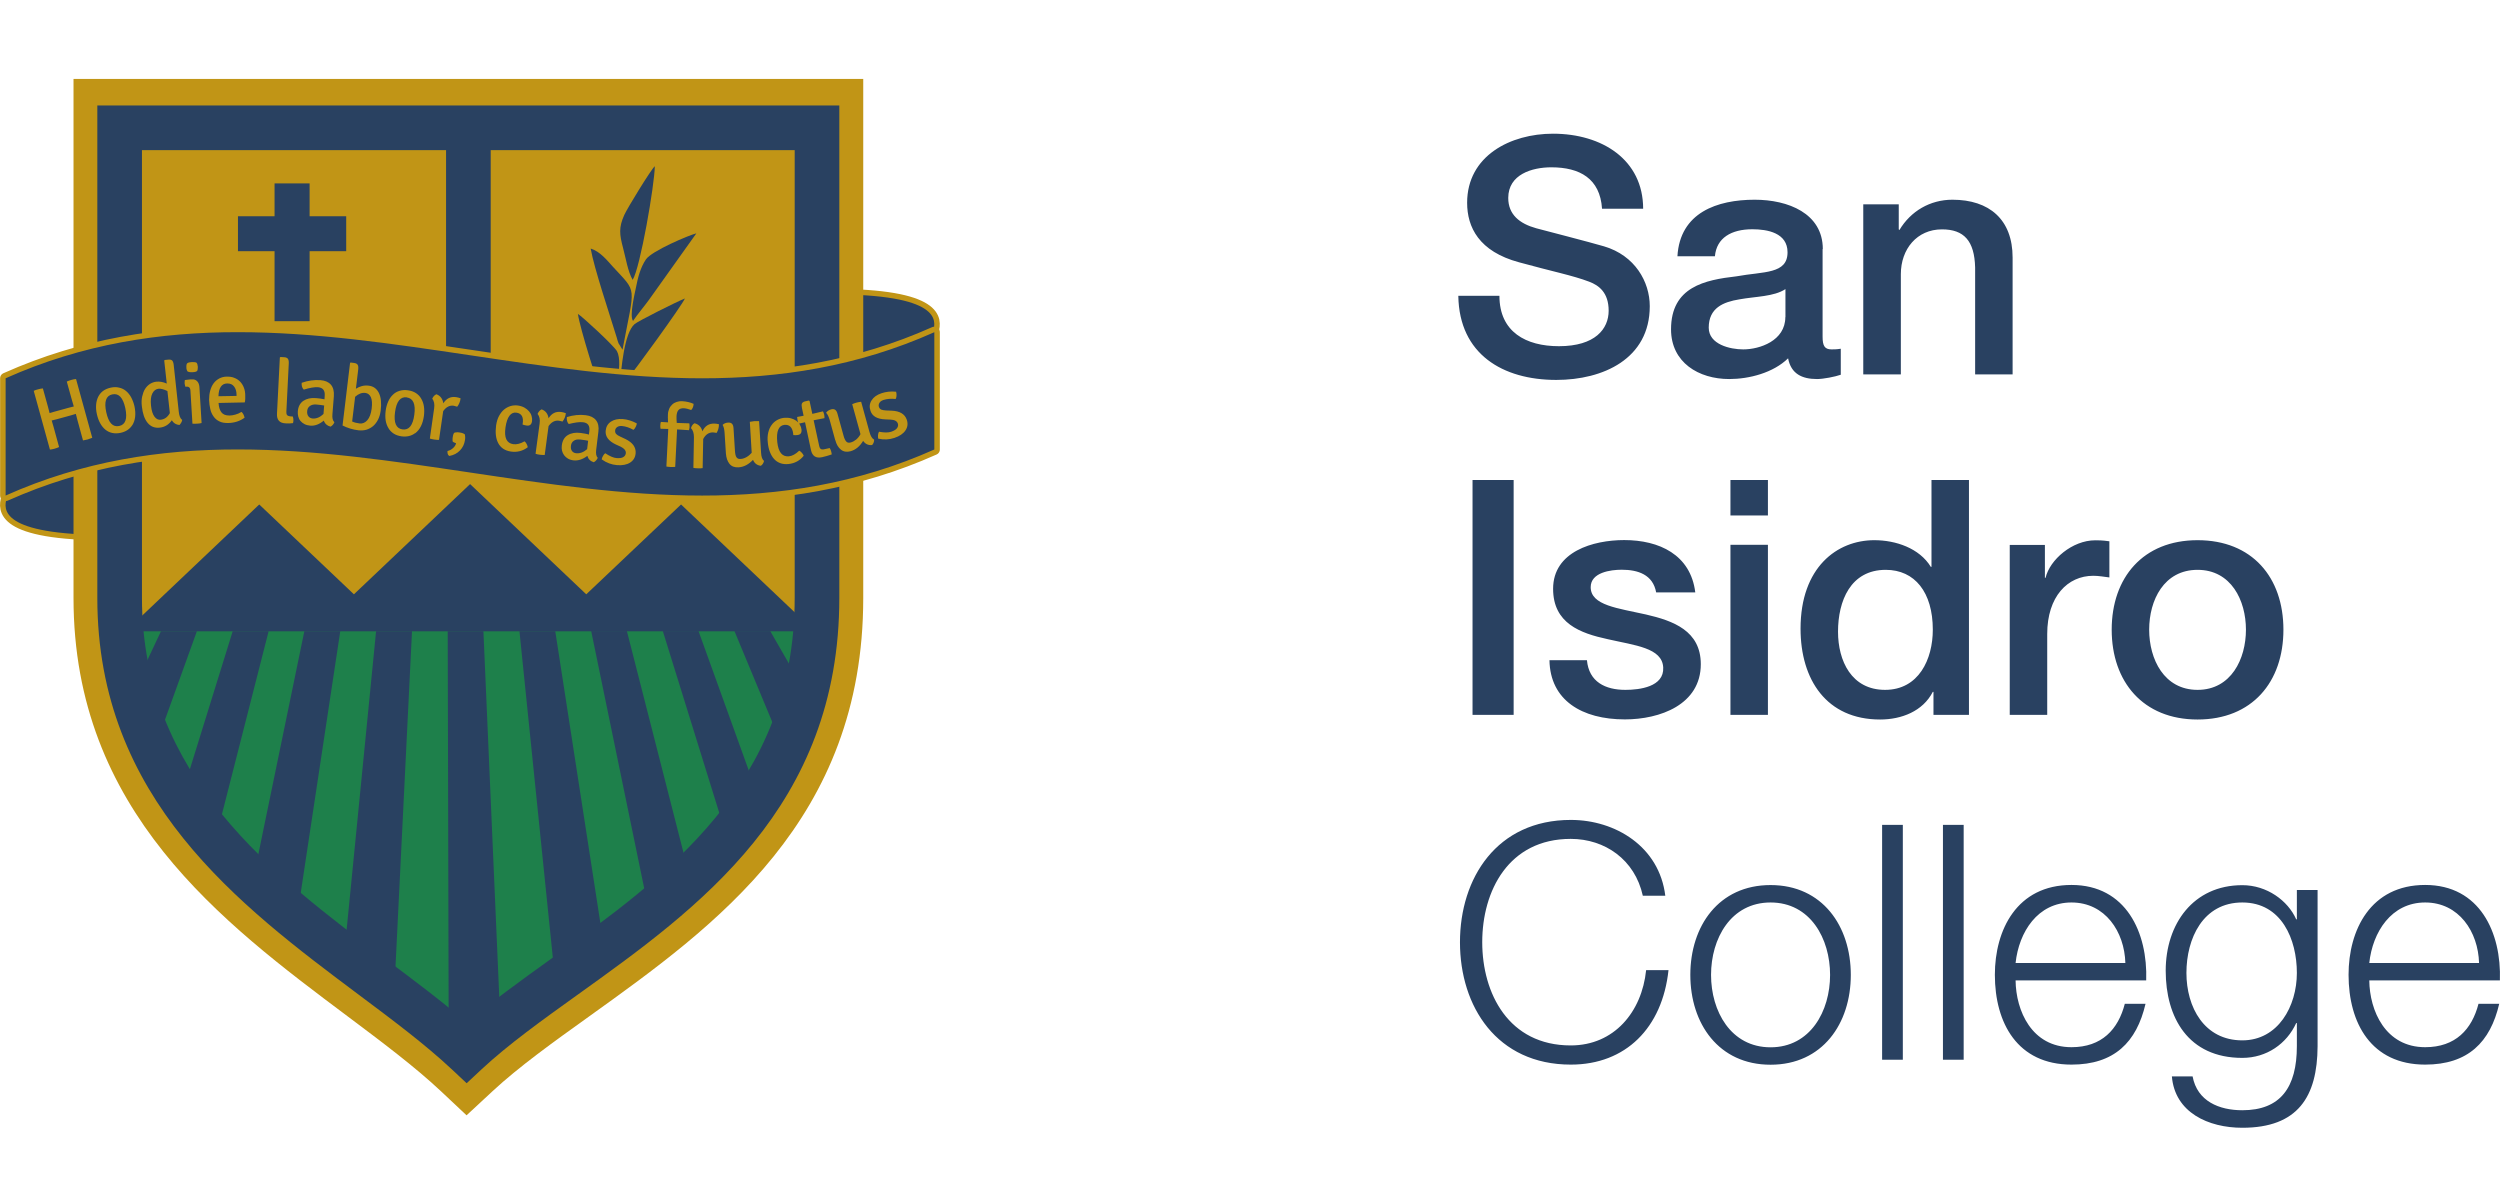
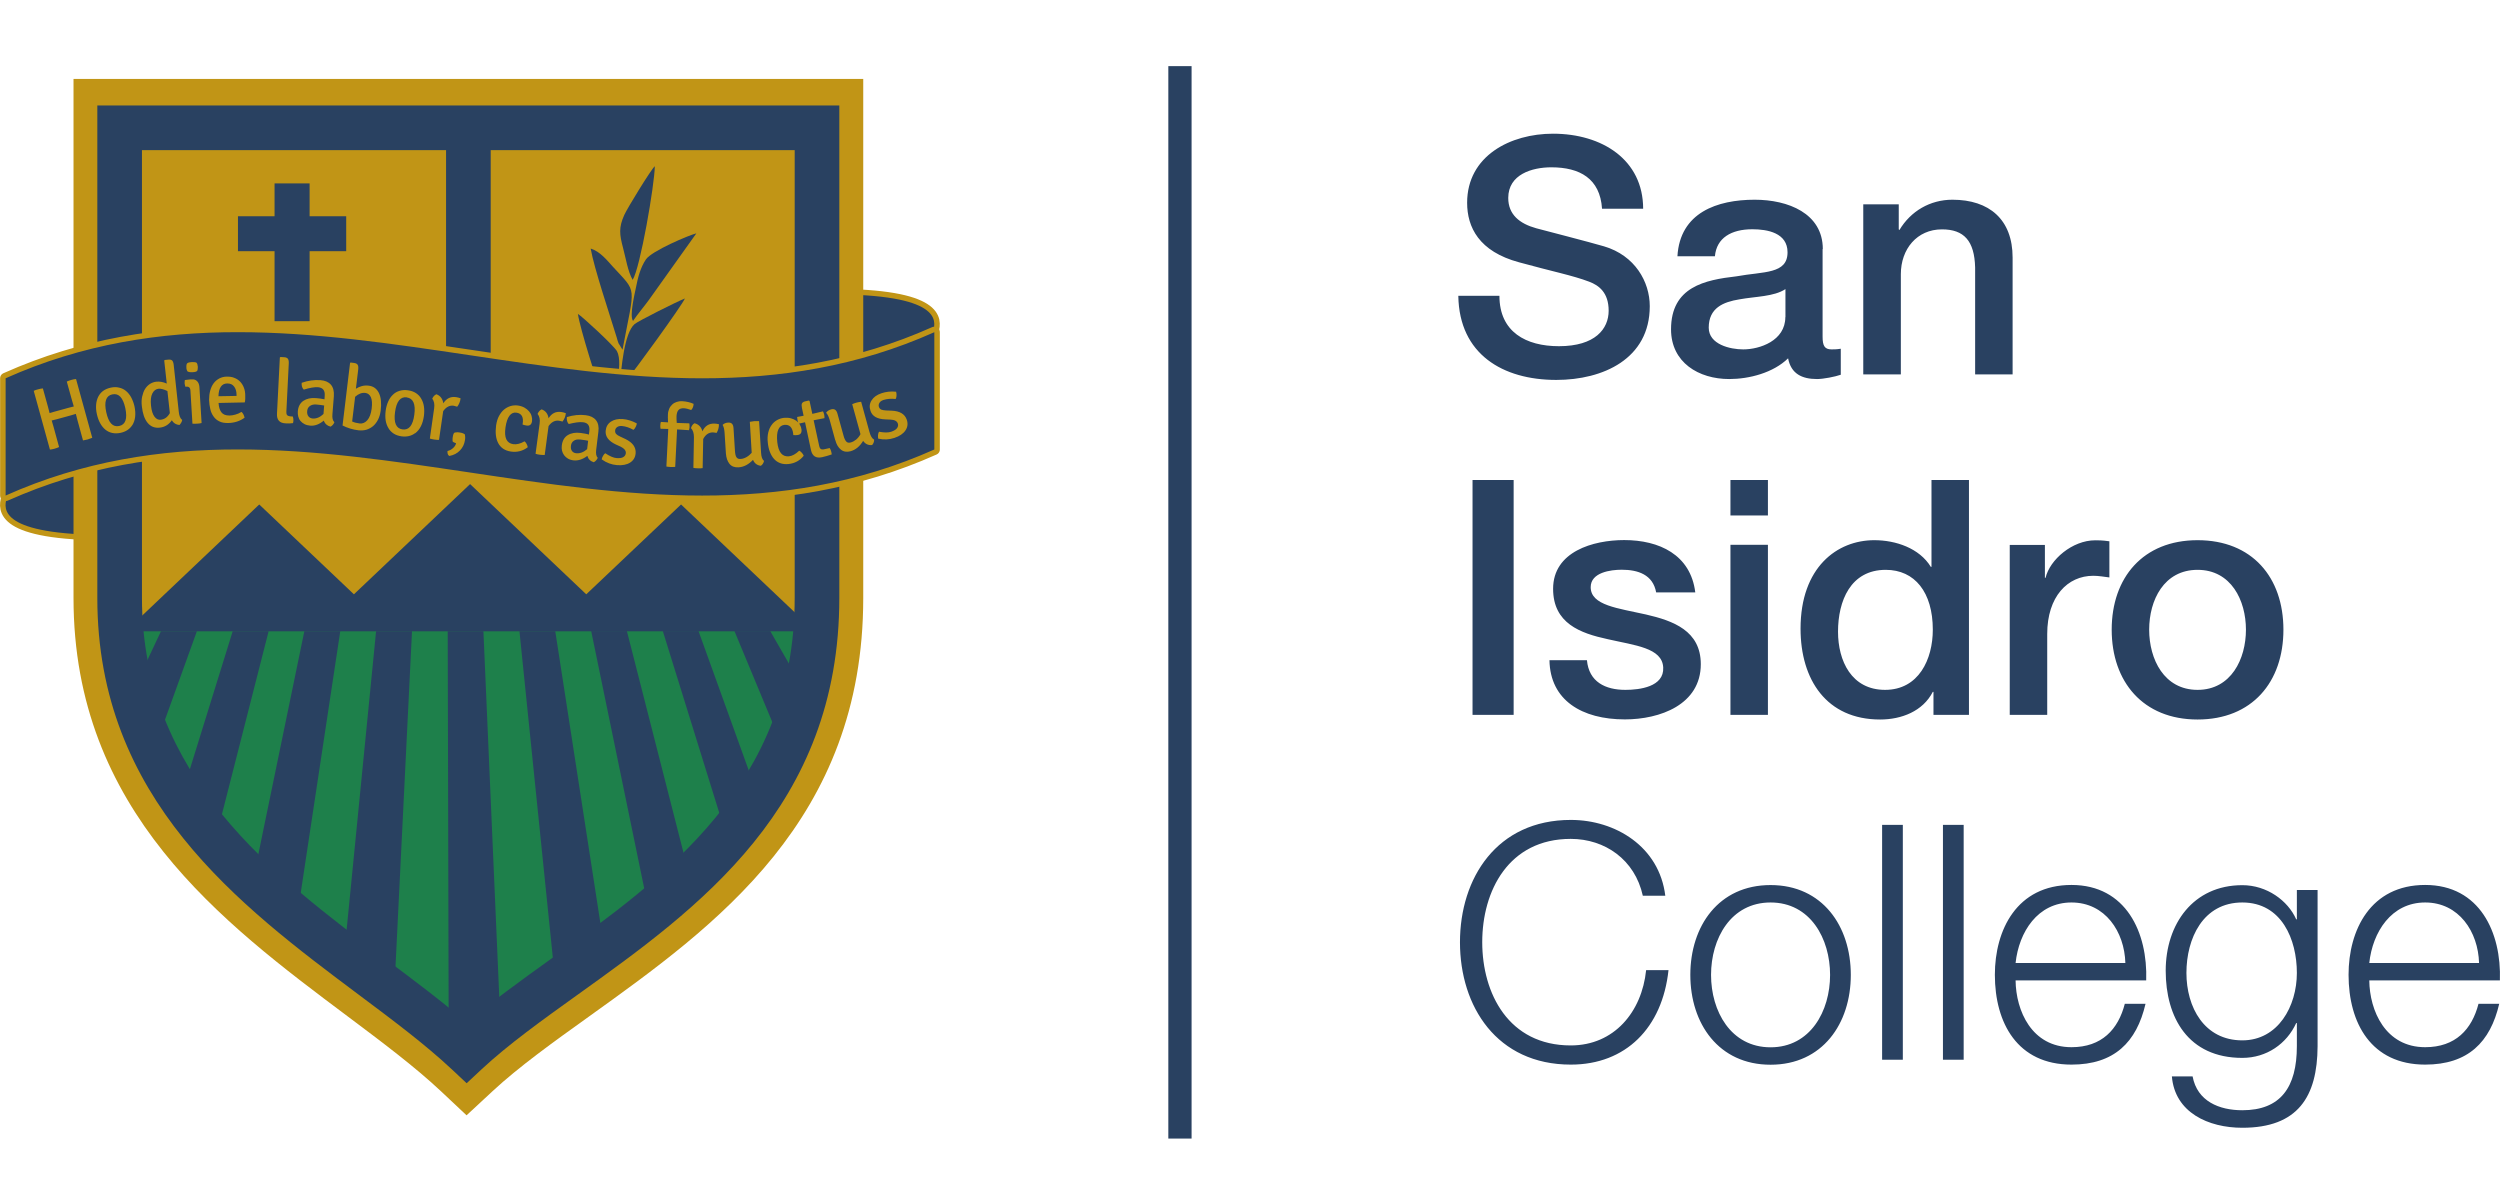
<svg xmlns="http://www.w3.org/2000/svg" id="Capa_2" data-name="Capa 2" viewBox="0 0 226.82 108.35">
  <defs>
    <style>
      .cls-1, .cls-2, .cls-3, .cls-4, .cls-5 {
        stroke-width: 0px;
      }

      .cls-1, .cls-5 {
        fill: #294161;
      }

      .cls-2 {
        fill: #1e804b;
      }

      .cls-2, .cls-4, .cls-5 {
        fill-rule: evenodd;
      }

      .cls-6 {
        fill: none;
        stroke: #c19516;
        stroke-linejoin: round;
      }

      .cls-3, .cls-4 {
        fill: #c19516;
      }
    </style>
  </defs>
  <g id="Capa_1-2" data-name="Capa 1">
    <g>
      <g>
        <path class="cls-1" d="M199.38,65.28c4.95,0,7.79-3.4,7.79-8.15s-2.84-8.12-7.79-8.12-7.79,3.4-7.79,8.12,2.84,8.15,7.79,8.15M199.38,62.59c-3.04,0-4.39-2.78-4.39-5.46s1.34-5.43,4.39-5.43,4.39,2.78,4.39,5.43-1.34,5.46-4.39,5.46ZM182.34,64.86h3.4v-7.34c0-3.4,1.85-5.28,4.18-5.28.48,0,.98.09,1.46.15v-3.28c-.3-.03-.51-.09-1.28-.09-2.09,0-4.12,1.76-4.51,3.4h-.06v-2.98h-3.19v15.43ZM178.64,43.55h-3.4v7.88h-.06c-1.04-1.7-3.19-2.42-5.13-2.42-3.37,0-6.69,2.45-6.69,8.03,0,4.63,2.36,8.24,7.22,8.24,1.94,0,3.88-.75,4.78-2.51h.06v2.09h3.22v-21.31ZM166.76,57.31c0-2.78,1.13-5.61,4.33-5.61,2.63,0,4.27,2.03,4.27,5.43,0,2.69-1.28,5.46-4.33,5.46s-4.27-2.63-4.27-5.28ZM157,46.77h3.4v-3.22h-3.4v3.22ZM157,64.86h3.4v-15.43h-3.4v15.43ZM140.58,59.9c.06,3.64,2.95,5.37,6.84,5.37,3.19,0,6.89-1.34,6.89-5.01,0-3.04-2.51-3.94-4.98-4.51-2.51-.57-5.01-.81-5.01-2.48,0-1.34,1.82-1.58,2.81-1.58,1.49,0,2.84.45,3.13,2.06h3.55c-.42-3.43-3.28-4.75-6.45-4.75-2.81,0-6.45,1.04-6.45,4.42,0,3.13,2.45,4.03,4.95,4.57,2.48.57,4.95.78,5.04,2.57.09,1.76-2.15,2.03-3.43,2.03-1.82,0-3.31-.72-3.49-2.69h-3.4ZM133.6,64.86h3.73v-21.31h-3.73v21.31ZM169.06,33.97h3.4v-9.1c0-2.27,1.46-4.06,3.73-4.06,2,0,2.95,1.04,3.01,3.46v9.7h3.4v-10.6c0-3.46-2.12-5.25-5.46-5.25-2.03,0-3.79,1.04-4.81,2.75l-.06-.06v-2.27h-3.22v15.43ZM165.38,22.6c0-3.25-3.16-4.48-6.18-4.48-3.4,0-6.78,1.16-7.01,5.13h3.4c.15-1.67,1.49-2.45,3.4-2.45,1.37,0,3.19.33,3.19,2.09,0,2-2.18,1.73-4.63,2.18-2.87.33-5.94.95-5.94,4.81,0,3.01,2.51,4.51,5.28,4.51,1.82,0,4-.57,5.34-1.88.27,1.4,1.25,1.88,2.63,1.88.57,0,1.64-.21,2.15-.39v-2.36c-.36.06-.63.06-.84.06-.63,0-.81-.33-.81-1.16v-7.94ZM161.98,28.77c0,2.15-2.33,2.93-3.82,2.93-1.19,0-3.13-.45-3.13-1.97,0-1.79,1.31-2.33,2.78-2.57,1.49-.27,3.13-.24,4.18-.93v2.54ZM132.31,26.86c.09,5.28,4.03,7.61,8.89,7.61,4.24,0,8.48-1.91,8.48-6.69,0-2.21-1.34-4.6-4.15-5.43-1.1-.33-5.82-1.55-6.15-1.64-1.52-.42-2.54-1.25-2.54-2.75,0-2.15,2.18-2.78,3.91-2.78,2.57,0,4.42,1.01,4.6,3.76h3.73c0-4.45-3.73-6.81-8.18-6.81-3.85,0-7.79,2-7.79,6.27,0,2.21,1.07,4.42,4.72,5.4,2.93.81,4.87,1.19,6.36,1.76.87.33,1.76.98,1.76,2.63s-1.22,3.22-4.51,3.22c-2.98,0-5.4-1.28-5.4-4.57h-3.73Z" />
        <path class="cls-1" d="M214.96,87.37c.3-2.81,2-5.49,5.07-5.49s4.81,2.66,4.89,5.49h-9.97ZM226.81,88.95c.15-4.33-1.82-8.66-6.78-8.66s-6.95,4.09-6.95,8.15c0,4.39,2.06,8.15,6.95,8.15,3.88,0,5.91-2.03,6.72-5.52h-1.88c-.6,2.33-2.09,3.94-4.84,3.94-3.61,0-5.04-3.31-5.07-6.06h11.85ZM210.27,80.75h-1.88v2.66h-.06c-.75-1.7-2.66-3.1-4.89-3.1-4.45,0-6.95,3.52-6.95,7.76s2.03,7.91,6.95,7.91c2.21,0,4.03-1.28,4.89-3.16h.06v2.09c0,3.76-1.49,5.82-4.95,5.82-2.09,0-4.09-.81-4.51-3.07h-1.88c.27,3.28,3.31,4.66,6.39,4.66,5.04,0,6.81-2.81,6.83-7.4v-14.15ZM203.44,94.39c-3.46,0-5.07-3.01-5.07-6.12s1.49-6.39,5.07-6.39,4.95,3.37,4.95,6.39-1.7,6.12-4.95,6.12ZM182.87,87.37c.3-2.81,2-5.49,5.07-5.49s4.81,2.66,4.89,5.49h-9.97ZM194.72,88.95c.15-4.33-1.82-8.66-6.78-8.66s-6.95,4.09-6.95,8.15c0,4.39,2.06,8.15,6.95,8.15,3.88,0,5.91-2.03,6.72-5.52h-1.88c-.6,2.33-2.09,3.94-4.84,3.94-3.61,0-5.04-3.31-5.07-6.06h11.85ZM176.28,96.15h1.88v-21.31h-1.88v21.31ZM170.76,96.15h1.88v-21.31h-1.88v21.31ZM160.64,81.88c3.61,0,5.4,3.28,5.4,6.57s-1.79,6.57-5.4,6.57-5.4-3.28-5.4-6.57,1.79-6.57,5.4-6.57ZM160.64,80.3c-4.72,0-7.28,3.73-7.28,8.15s2.57,8.15,7.28,8.15,7.28-3.73,7.28-8.15-2.57-8.15-7.28-8.15ZM151.09,81.28c-.54-4.48-4.54-6.89-8.57-6.89-6.72,0-10.06,5.28-10.06,11.1s3.34,11.1,10.06,11.1c4.98,0,8.3-3.34,8.86-8.57h-2.03c-.39,3.79-2.9,6.83-6.84,6.83-5.64,0-8.03-4.72-8.03-9.37s2.39-9.37,8.03-9.37c3.1,0,5.82,1.88,6.54,5.16h2.03Z" />
      </g>
      <g>
        <path class="cls-6" d="M84.67,30.03c.27-.98.67-3.33-9.3-3.33,0,0-.82,6.29,0,6.29s2.31-.1,9.3-2.96Z" />
        <path class="cls-1" d="M84.67,30.03c.27-.98.67-3.33-9.3-3.33,0,0-.82,6.29,0,6.29s2.31-.1,9.3-2.96" />
        <path class="cls-6" d="M.6,45.2c-.27.98-.67,3.33,9.3,3.33,0,0,.82-6.29,0-6.29s-2.31.1-9.3,2.96Z" />
        <path class="cls-1" d="M.6,45.21c-.27.98-.67,3.33,9.3,3.33,0,0,.82-6.29,0-6.29s-2.31.1-9.3,2.96" />
        <path class="cls-3" d="M71.41,14.06H13.57v40.19c0,15.92,11.97,24.87,22.09,32.45,2.37,1.77,4.64,3.48,6.69,5.19,2.19-1.79,4.59-3.51,7.08-5.3,10.13-7.26,21.97-15.74,21.97-32.34V14.06ZM10.12,7.16h68.2v47.1c0,20.14-13.4,29.73-24.86,37.95-3.28,2.35-6.39,4.58-8.77,6.79l-2.36,2.19-2.35-2.21c-2.37-2.22-5.32-4.43-8.44-6.77-11.39-8.53-24.87-18.61-24.87-37.95V7.16h3.45Z" />
        <path class="cls-4" d="M43.14,11.6h30.34c.36,0,.65.29.65.65v23.56c0,.36-.29.65-.65.65h-30.34c-.36,0-.65-.29-.65-.65V12.25c0-.36.29-.65.65-.65" />
        <path class="cls-4" d="M10.36,11.6h30.34c.36,0,.65.29.65.65v23.56c0,.36-.29.65-.65.65H10.36c-.36,0-.65-.29-.65-.65V12.25c0-.36.29-.65.65-.65" />
        <path class="cls-3" d="M44.52,13.62v19.55h-4.05V13.62H12.88v40.63c0,16.23,11.99,25.2,22.13,32.79,2.63,1.97,5.15,3.85,7.34,5.76,2.32-1.98,4.96-3.87,7.71-5.85,10.16-7.28,22.04-15.79,22.04-32.7V13.62h-27.59Z" />
        <path class="cls-1" d="M74.08,56.19c-1.13,22.03-21.43,29.74-31.73,39.32-10.19-9.57-30.27-18.34-31.44-39.32h63.17Z" />
        <path class="cls-2" d="M11.79,63.26l2.81-5.98h3.26l-4.04,11.21c.74,1.48,1.58,2.89,2.5,4.22l4.79-15.43h3.26l-4.94,19.36c1.1,1.23,2.26,2.4,3.46,3.52l4.72-22.88h3.26l-3.98,26.34c1.43,1.16,2.87,2.27,4.3,3.35l2.93-29.69h3.26l-1.63,33.12c1.8,1.37,3.49,2.72,4.96,4.07l-.09-37.19h3.24l1.56,35.97c1.52-1.25,3.21-2.51,5-3.79l-3.29-32.18h3.25l4.48,28.98c1.37-1,2.75-2.04,4.11-3.13l-5.33-25.86h3.24l5.79,22.67c1.19-1.11,2.34-2.28,3.42-3.51l-5.95-19.16h3.24l5.57,15.45c.88-1.31,1.68-2.69,2.38-4.17l-4.69-11.28h3.25l3.41,5.93c.46-1.74.8-3.59.98-5.57l-.36-.37H11.4l-.63.78c.2,1.83.55,3.56,1.02,5.2" />
        <polygon class="cls-1" points="24.91 16.64 28.09 16.64 28.09 19.62 31.41 19.62 31.41 22.79 28.09 22.79 28.09 29.14 24.91 29.14 24.91 22.79 21.59 22.79 21.59 19.62 24.91 19.62 24.91 16.64" />
        <path class="cls-5" d="M57.4,25.39c.69-1.08,1.99-8.65,2.01-10.31-.32.26-2.48,3.78-2.77,4.42-.51,1.14-.44,1.76-.11,3,.25.93.43,2.13.87,2.89" />
        <path class="cls-5" d="M56.48,31.73c1.12-6,1.38-5.06-.91-7.57-.47-.52-1.14-1.36-1.98-1.61.32,1.81,1.7,5.9,2.37,8.09.06.21.08.31.16.51l.36.58Z" />
        <path class="cls-5" d="M55.35,37.69c.25-1.37,1.26-4.62.63-5.82-.24-.46-3.16-3.17-3.55-3.39.2,1.36,1.78,6.31,2.4,8.11l.38.9s.05.07.07.1c.02.02.05.07.07.1" />
        <path class="cls-5" d="M56.24,35.05l.51-.44c.8-.94,5.14-6.92,5.39-7.53-.68.26-4.23,2.04-4.56,2.32-.95.81-1.22,4.04-1.35,5.66" />
        <path class="cls-5" d="M57.44,29.11c.41-.61.96-1.25,1.42-1.88l4.32-6.06c-.66.16-4.07,1.6-4.58,2.37-.5.75-.72,1.62-.9,2.54-.1.52-.61,2.57-.27,3.03" />
        <path class="cls-1" d="M44.52,13.62v19.55h-4.05V13.62H12.88v40.63c0,16.23,11.99,25.2,22.13,32.79,2.63,1.97,5.15,3.85,7.34,5.76,2.32-1.98,4.96-3.87,7.71-5.85,10.16-7.28,22.04-15.79,22.04-32.7V13.62h-27.59ZM10.85,9.57h65.3v44.68c0,18.99-12.79,28.15-23.73,35.99-3.24,2.32-6.3,4.52-8.7,6.75l-1.38,1.29-1.38-1.29c-2.36-2.21-5.28-4.4-8.37-6.71-10.89-8.15-23.76-17.78-23.76-36.02V9.57h2.02Z" />
        <path class="cls-6" d="M.51,44.96v-10.64c28.09-12.55,56.17,8.37,84.26-4.18v10.64c-28.09,12.55-56.17-8.37-84.26,4.18Z" />
        <path class="cls-1" d="M.51,44.96v-10.64c28.09-12.55,56.17,8.37,84.26-4.18v10.64c-28.09,12.55-56.17-8.37-84.26,4.18" />
        <path class="cls-3" d="M79.68,39.81c-.02-.09-.03-.2-.02-.32.01-.13.04-.23.09-.32.48.09.85.09,1.11,0,.26-.09.44-.2.53-.33.09-.13.12-.27.07-.41-.08-.23-.3-.34-.66-.36l-.48-.02c-.73-.03-1.18-.28-1.34-.77-.12-.35-.09-.67.1-.96.18-.29.48-.5.89-.64.41-.14.86-.19,1.33-.14.03.1.05.22.04.34,0,.13-.03.23-.08.32-.42-.05-.79-.01-1.11.09-.17.06-.29.14-.36.26-.07.12-.09.23-.05.36.04.12.11.2.21.25.1.04.24.07.43.08l.52.02c.73.03,1.19.3,1.37.82.12.35.08.68-.12.97-.2.3-.53.52-1,.68-.47.16-.95.18-1.46.07M60.46,42.32l.17-3.4-.7-.02s-.01-.09-.02-.15,0-.11,0-.16c0-.12.02-.23.05-.31l.65.04c-.02-.33-.02-.57-.01-.72,0-.18.05-.35.11-.5.06-.15.15-.28.27-.39.11-.11.25-.19.4-.24.15-.05.33-.08.51-.07.38.02.72.1,1.04.24-.01.24-.09.43-.22.56-.12-.04-.24-.08-.35-.11-.11-.03-.21-.04-.3-.05-.23-.01-.39.04-.5.16-.11.12-.16.3-.18.54,0,.09,0,.19,0,.29,0,.1.01.22.02.34l1.14.04s.01.1.02.15c0,.05,0,.11,0,.17,0,.05,0,.11-.02.16,0,.05-.02.1-.03.14l-1.08-.07-.17,3.4c-.06,0-.12.01-.2.01-.07,0-.14,0-.22,0-.08,0-.15-.01-.22-.02-.07,0-.13-.02-.18-.03ZM52.26,41.12c.34.04.68-.08,1.01-.37l.09-.76c-.11-.02-.22-.05-.33-.06-.12-.02-.24-.04-.37-.05-.25-.03-.45,0-.6.11-.15.1-.24.26-.26.45-.02.19,0,.35.09.47.08.12.21.19.37.21ZM54.23,41.55c-.09.19-.21.31-.36.39-.31-.1-.5-.29-.58-.58-.42.32-.84.45-1.24.41-.2-.02-.38-.08-.52-.16-.14-.08-.26-.19-.35-.31-.09-.12-.15-.26-.19-.41-.03-.15-.04-.3-.02-.46.05-.44.23-.76.54-.95.31-.19.7-.26,1.16-.2.13.02.26.04.39.06.13.02.25.05.37.09l.04-.32c.06-.48-.13-.75-.57-.8-.31-.04-.74.02-1.3.16-.14-.15-.2-.36-.17-.63.58-.18,1.15-.24,1.71-.17.42.05.73.2.93.45.2.25.28.6.22,1.05l-.2,1.65c-.04.33,0,.57.14.72ZM42.18,39.41c.03.17.04.35,0,.54-.05.35-.2.66-.45.92-.25.26-.57.43-.97.5-.07-.05-.12-.11-.14-.19-.02-.08-.03-.17-.02-.26.2-.05.37-.14.51-.27.14-.13.23-.27.27-.43-.1-.04-.17-.08-.23-.1-.06-.03-.09-.06-.09-.11,0-.05,0-.1,0-.16,0-.06,0-.13.02-.21.02-.12.04-.22.07-.28.03-.07.07-.11.13-.12.06-.01.12-.02.19-.02.07,0,.15,0,.24.02.22.03.37.09.47.18ZM47.42,38.54v-.09c.1-.6-.09-.94-.56-1.01-.26-.04-.47.06-.64.28-.17.23-.29.58-.36,1.07-.13.92.1,1.42.71,1.51.3.04.64-.04,1.02-.26.07.05.13.13.19.24.06.11.09.21.1.3-.45.34-.96.47-1.52.39-.28-.04-.52-.13-.71-.26-.19-.13-.34-.3-.45-.51-.11-.21-.18-.45-.21-.72-.03-.27-.02-.56.02-.88.05-.33.13-.61.26-.85.13-.24.28-.44.46-.59.18-.15.37-.25.59-.32.21-.06.43-.08.66-.05.23.03.43.1.6.19.17.1.31.21.42.34.11.13.19.27.23.43.05.16.06.31.04.46-.04.3-.2.44-.48.4-.14-.02-.25-.05-.34-.08ZM39.22,36.17c.08-.19.2-.32.37-.4.36.13.57.41.63.82.28-.44.67-.63,1.15-.56.13.02.27.05.42.11-.04.31-.15.56-.31.76-.05-.02-.15-.05-.32-.09-.36-.05-.68.11-.95.49l-.38,2.61c-.1,0-.24,0-.42-.03-.17-.02-.31-.06-.41-.09l.39-2.75c.05-.36,0-.65-.18-.87ZM48.78,37.54c.08-.19.2-.32.36-.4.36.13.57.4.63.81.28-.45.66-.64,1.15-.57.13.02.27.05.42.11-.04.31-.14.56-.31.76-.05-.02-.15-.05-.32-.08-.36-.05-.68.12-.94.49l-.35,2.62c-.1,0-.24,0-.42-.02-.17-.02-.31-.05-.41-.09l.37-2.75c.05-.36-.01-.65-.19-.87ZM36.91,36.05c-.58-.08-.94.37-1.07,1.34-.13.97.1,1.49.68,1.57.59.08.94-.37,1.07-1.33.13-.97-.1-1.49-.68-1.57ZM37.66,39.3c-.33.25-.74.35-1.22.29-.28-.04-.52-.12-.72-.25-.2-.13-.36-.29-.48-.5-.12-.2-.21-.44-.25-.7-.04-.26-.04-.55,0-.87.04-.31.12-.59.23-.84.11-.25.25-.45.43-.62.17-.17.37-.28.6-.35.23-.07.48-.09.76-.05.28.04.52.12.72.25.2.13.36.29.48.5.12.2.21.44.25.71.04.27.04.56,0,.87-.1.72-.36,1.24-.79,1.57ZM33.15,35.65c-.32-.04-.63.08-.93.35l-.27,2.24c.19.09.42.15.68.18.27.03.5-.07.7-.3.2-.23.33-.58.39-1.04.06-.47.03-.81-.07-1.04-.11-.23-.27-.36-.5-.39ZM31.08,38.59l.68-5.66.05-.04.31.04c.17.02.28.08.33.17.06.09.07.23.05.42l-.21,1.75c.35-.23.74-.33,1.16-.28.43.05.74.28.93.67.19.4.24.93.16,1.59-.04.31-.12.58-.24.82-.12.24-.27.43-.45.59-.18.15-.39.26-.61.33-.23.06-.47.08-.72.05-.51-.06-1-.21-1.45-.44ZM54.59,41.68c.01-.09.05-.19.11-.3.06-.11.13-.2.21-.26.41.27.75.42,1.02.44.27.02.48,0,.62-.09.14-.08.21-.2.23-.35.02-.24-.14-.43-.46-.59l-.44-.2c-.66-.31-.97-.72-.93-1.23.03-.37.19-.65.47-.84.28-.19.64-.27,1.07-.24.44.03.86.17,1.28.39,0,.11-.04.22-.1.33-.06.12-.12.2-.2.26-.37-.21-.72-.32-1.05-.35-.18-.01-.32.02-.43.1-.11.08-.17.18-.18.31-.01.13.02.23.09.31.07.08.19.16.37.24l.47.22c.66.32.97.75.93,1.29-.03.37-.19.65-.5.85-.3.19-.7.27-1.19.23-.49-.04-.95-.21-1.37-.51ZM28.36,37.97c.34.03.67-.11.99-.41l.06-.77c-.11-.02-.22-.04-.34-.05-.12-.01-.24-.03-.37-.04-.25-.02-.44.03-.59.14-.15.11-.23.27-.24.46-.02.19.02.35.11.47.09.12.22.18.38.2ZM30.34,38.31c-.08.19-.2.32-.35.4-.31-.08-.52-.27-.61-.55-.41.34-.82.49-1.22.46-.2-.02-.38-.06-.53-.14-.15-.08-.27-.17-.37-.29-.1-.12-.16-.25-.2-.4-.04-.15-.05-.3-.04-.45.03-.44.2-.76.5-.97.3-.2.68-.29,1.15-.25.13.01.27.02.39.04.13.02.25.04.38.07l.02-.32c.04-.48-.16-.74-.61-.78-.31-.02-.74.05-1.29.22-.15-.15-.21-.35-.19-.62.57-.2,1.14-.28,1.7-.24.42.03.74.17.95.41.21.24.3.59.27,1.04l-.13,1.65c-.03.33.03.57.17.71ZM26.27,37.77l.3.02c.04.14.06.26.05.36,0,.1-.02.19-.04.24-.22.03-.45.04-.69.02-.53-.03-.79-.32-.76-.87l.26-5.1.06-.05.32.02c.17,0,.28.06.35.14.06.09.09.23.08.41l-.22,4.42c-.01.24.09.37.3.38ZM62.69,38.84c.06-.2.16-.35.32-.44.37.09.61.33.72.73.22-.48.58-.71,1.07-.7.13,0,.27.02.43.06,0,.31-.08.58-.22.79-.05-.02-.16-.03-.33-.05-.37,0-.66.19-.88.6l-.05,2.64c-.1.02-.24.03-.42.02-.18,0-.31-.02-.42-.04l.05-2.78c0-.37-.09-.65-.28-.84ZM20.62,34.79c-.51,0-.78.4-.8,1.16l1.64-.03v-.11c0-.31-.08-.56-.22-.74-.14-.19-.34-.28-.62-.28ZM22.21,36.51l-2.38.05c.02.37.11.66.26.85.15.2.39.29.73.29.16,0,.34-.03.52-.08.19-.05.38-.13.57-.25.14.12.23.3.28.53-.43.31-.93.47-1.51.48-.31,0-.57-.04-.78-.15-.21-.1-.39-.25-.52-.44-.14-.19-.24-.41-.3-.67-.06-.26-.1-.54-.11-.84,0-.3.03-.57.1-.83.07-.26.17-.48.31-.67.14-.19.31-.33.51-.44.21-.11.44-.17.7-.17.26,0,.49.03.69.12.2.08.38.2.52.35.14.15.25.33.33.54.08.21.12.44.12.69,0,.11,0,.21,0,.32,0,.11-.02.21-.04.32ZM65.86,41.15l-.12-1.88c-.02-.32-.08-.56-.18-.72.13-.13.3-.2.51-.21.3-.02.46.15.48.5l.13,2.06c.02.28.06.48.14.59.08.11.2.17.38.15.18-.01.36-.07.53-.17.18-.1.33-.23.47-.39l-.17-2.81c.15-.03.29-.05.41-.06.12,0,.27,0,.43,0l.18,2.86c.02.38.11.63.27.75-.05.2-.14.34-.29.44-.34-.04-.58-.22-.71-.54-.4.42-.83.65-1.31.68-.36.02-.63-.08-.82-.31-.19-.23-.3-.55-.33-.95ZM17,33.69c-.05-.09-.09-.21-.09-.35-.01-.22.02-.35.1-.4.08-.05.21-.08.4-.09.22,0,.35.01.42.06.06.05.1.17.12.37,0,.19-.02.32-.07.38-.06.06-.19.1-.41.11-.21.01-.36-.01-.46-.08ZM18.09,35.08l.2,3.3c-.1.03-.24.05-.41.06-.18.01-.31,0-.42,0l-.18-2.96c0-.15-.04-.26-.1-.32-.06-.06-.15-.09-.28-.08h-.09c-.03-.11-.05-.21-.06-.29,0-.08,0-.18.02-.31.18-.03.35-.05.51-.06h.11c.2-.02.37.04.49.16.12.12.19.29.21.51ZM71.97,39.47v-.09c-.07-.61-.34-.88-.81-.83-.26.03-.44.17-.55.43-.11.26-.14.64-.09,1.13.1.92.45,1.35,1.06,1.29.3-.03.61-.2.93-.51.08.03.16.1.24.19.08.09.14.18.17.27-.35.44-.81.69-1.38.75-.28.03-.54,0-.75-.08-.22-.08-.41-.21-.56-.38-.16-.17-.28-.39-.38-.64-.1-.26-.16-.54-.19-.86-.04-.33-.02-.62.04-.89.06-.26.16-.49.3-.68.13-.19.3-.34.49-.45.19-.11.4-.18.63-.21.23-.02.44-.01.63.04.19.05.35.13.49.22.14.1.25.22.33.36.08.14.13.29.15.44.03.31-.09.47-.37.5-.14.02-.26.02-.35,0ZM14.59,38.08c.35-.04.62-.24.82-.6l-.22-2c-.32-.16-.59-.23-.81-.21-.24.03-.43.17-.56.43-.13.26-.17.62-.12,1.1.05.47.16.8.32,1.01.16.21.35.3.56.27ZM14.19,34.63c.29-.03.6.02.94.17l-.23-2.09.05-.05.31-.03c.17-.02.29.01.36.08.07.07.12.21.14.4l.46,4.25c.04.38.14.62.31.74-.01.08-.04.16-.09.25-.05.09-.11.16-.16.21-.31-.03-.54-.17-.69-.43-.28.4-.64.62-1.1.67-.46.05-.82-.1-1.1-.44-.28-.34-.45-.84-.52-1.5-.04-.33-.03-.62.03-.89.06-.26.14-.49.26-.68.12-.19.27-.34.45-.46.18-.11.37-.18.58-.2ZM74.67,37.33c.05.08.08.18.11.3.02.12.03.22.02.31l-.98.19.51,2.36c.05.23.18.32.4.28l.55-.12c.07.11.11.22.14.34.03.12.04.2.04.24-.3.1-.59.19-.87.25-.55.12-.89-.09-1.01-.64l-.54-2.53-.58.13c-.04-.09-.07-.18-.1-.29-.02-.11-.03-.21-.04-.32l.59-.11-.15-.7c-.04-.19-.04-.33,0-.42.05-.09.15-.16.31-.19l.31-.07.07.04.25,1.17.97-.23ZM10.19,35.78c-.57.12-.76.66-.55,1.62.21.96.59,1.37,1.17,1.25.58-.12.76-.66.56-1.62-.21-.96-.6-1.37-1.17-1.25ZM11.99,38.59c-.23.35-.58.58-1.05.68-.27.06-.53.06-.76.01-.23-.05-.44-.15-.62-.3-.18-.15-.34-.34-.47-.58-.13-.23-.23-.51-.3-.82-.07-.31-.09-.59-.07-.86.02-.27.09-.51.19-.72.11-.21.25-.39.44-.53.19-.14.42-.24.7-.3.27-.06.53-.06.76,0,.23.05.44.15.62.3.18.15.34.34.47.58.13.24.23.51.3.81.15.71.08,1.29-.21,1.74ZM75.78,39.94l-.5-1.82c-.09-.31-.19-.53-.33-.67.1-.15.25-.25.46-.31.29-.08.48.05.57.39l.55,1.99c.07.27.16.45.26.55.1.1.23.12.41.07.17-.05.33-.14.49-.27.15-.13.28-.29.38-.48l-.75-2.72c.14-.06.27-.11.39-.14.12-.03.26-.06.42-.08l.76,2.76c.1.36.24.59.42.68,0,.2-.07.37-.19.49-.34.03-.61-.09-.81-.38-.3.5-.68.81-1.14.94-.34.09-.63.05-.87-.14-.24-.19-.41-.47-.51-.86ZM6.69,36.86l-.17-.58-.46-1.66c.1-.05.24-.1.41-.15.17-.05.31-.08.43-.08l1.47,5.33c-.12.05-.25.1-.41.15-.16.04-.3.07-.43.09l-.5-1.83-.15-.58-.43.13-1.31.36-.45.11.17.58.5,1.83c-.1.05-.24.1-.41.15-.17.05-.31.07-.42.08l-1.47-5.33c.1-.05.23-.1.4-.14.17-.05.31-.07.43-.08l.46,1.66.15.58.44-.13,1.31-.36.44-.11Z" />
        <polygon class="cls-1" points="73.91 57.27 73.88 57.24 61.79 45.77 53.19 53.92 42.65 43.92 32.11 53.92 23.52 45.77 11.57 57.11 11.4 57.27 73.91 57.27" />
      </g>
    </g>
  </g>
+   <rect class="cls-1" x="106" y="6" width="2.11" height="97.3" />
</svg>
